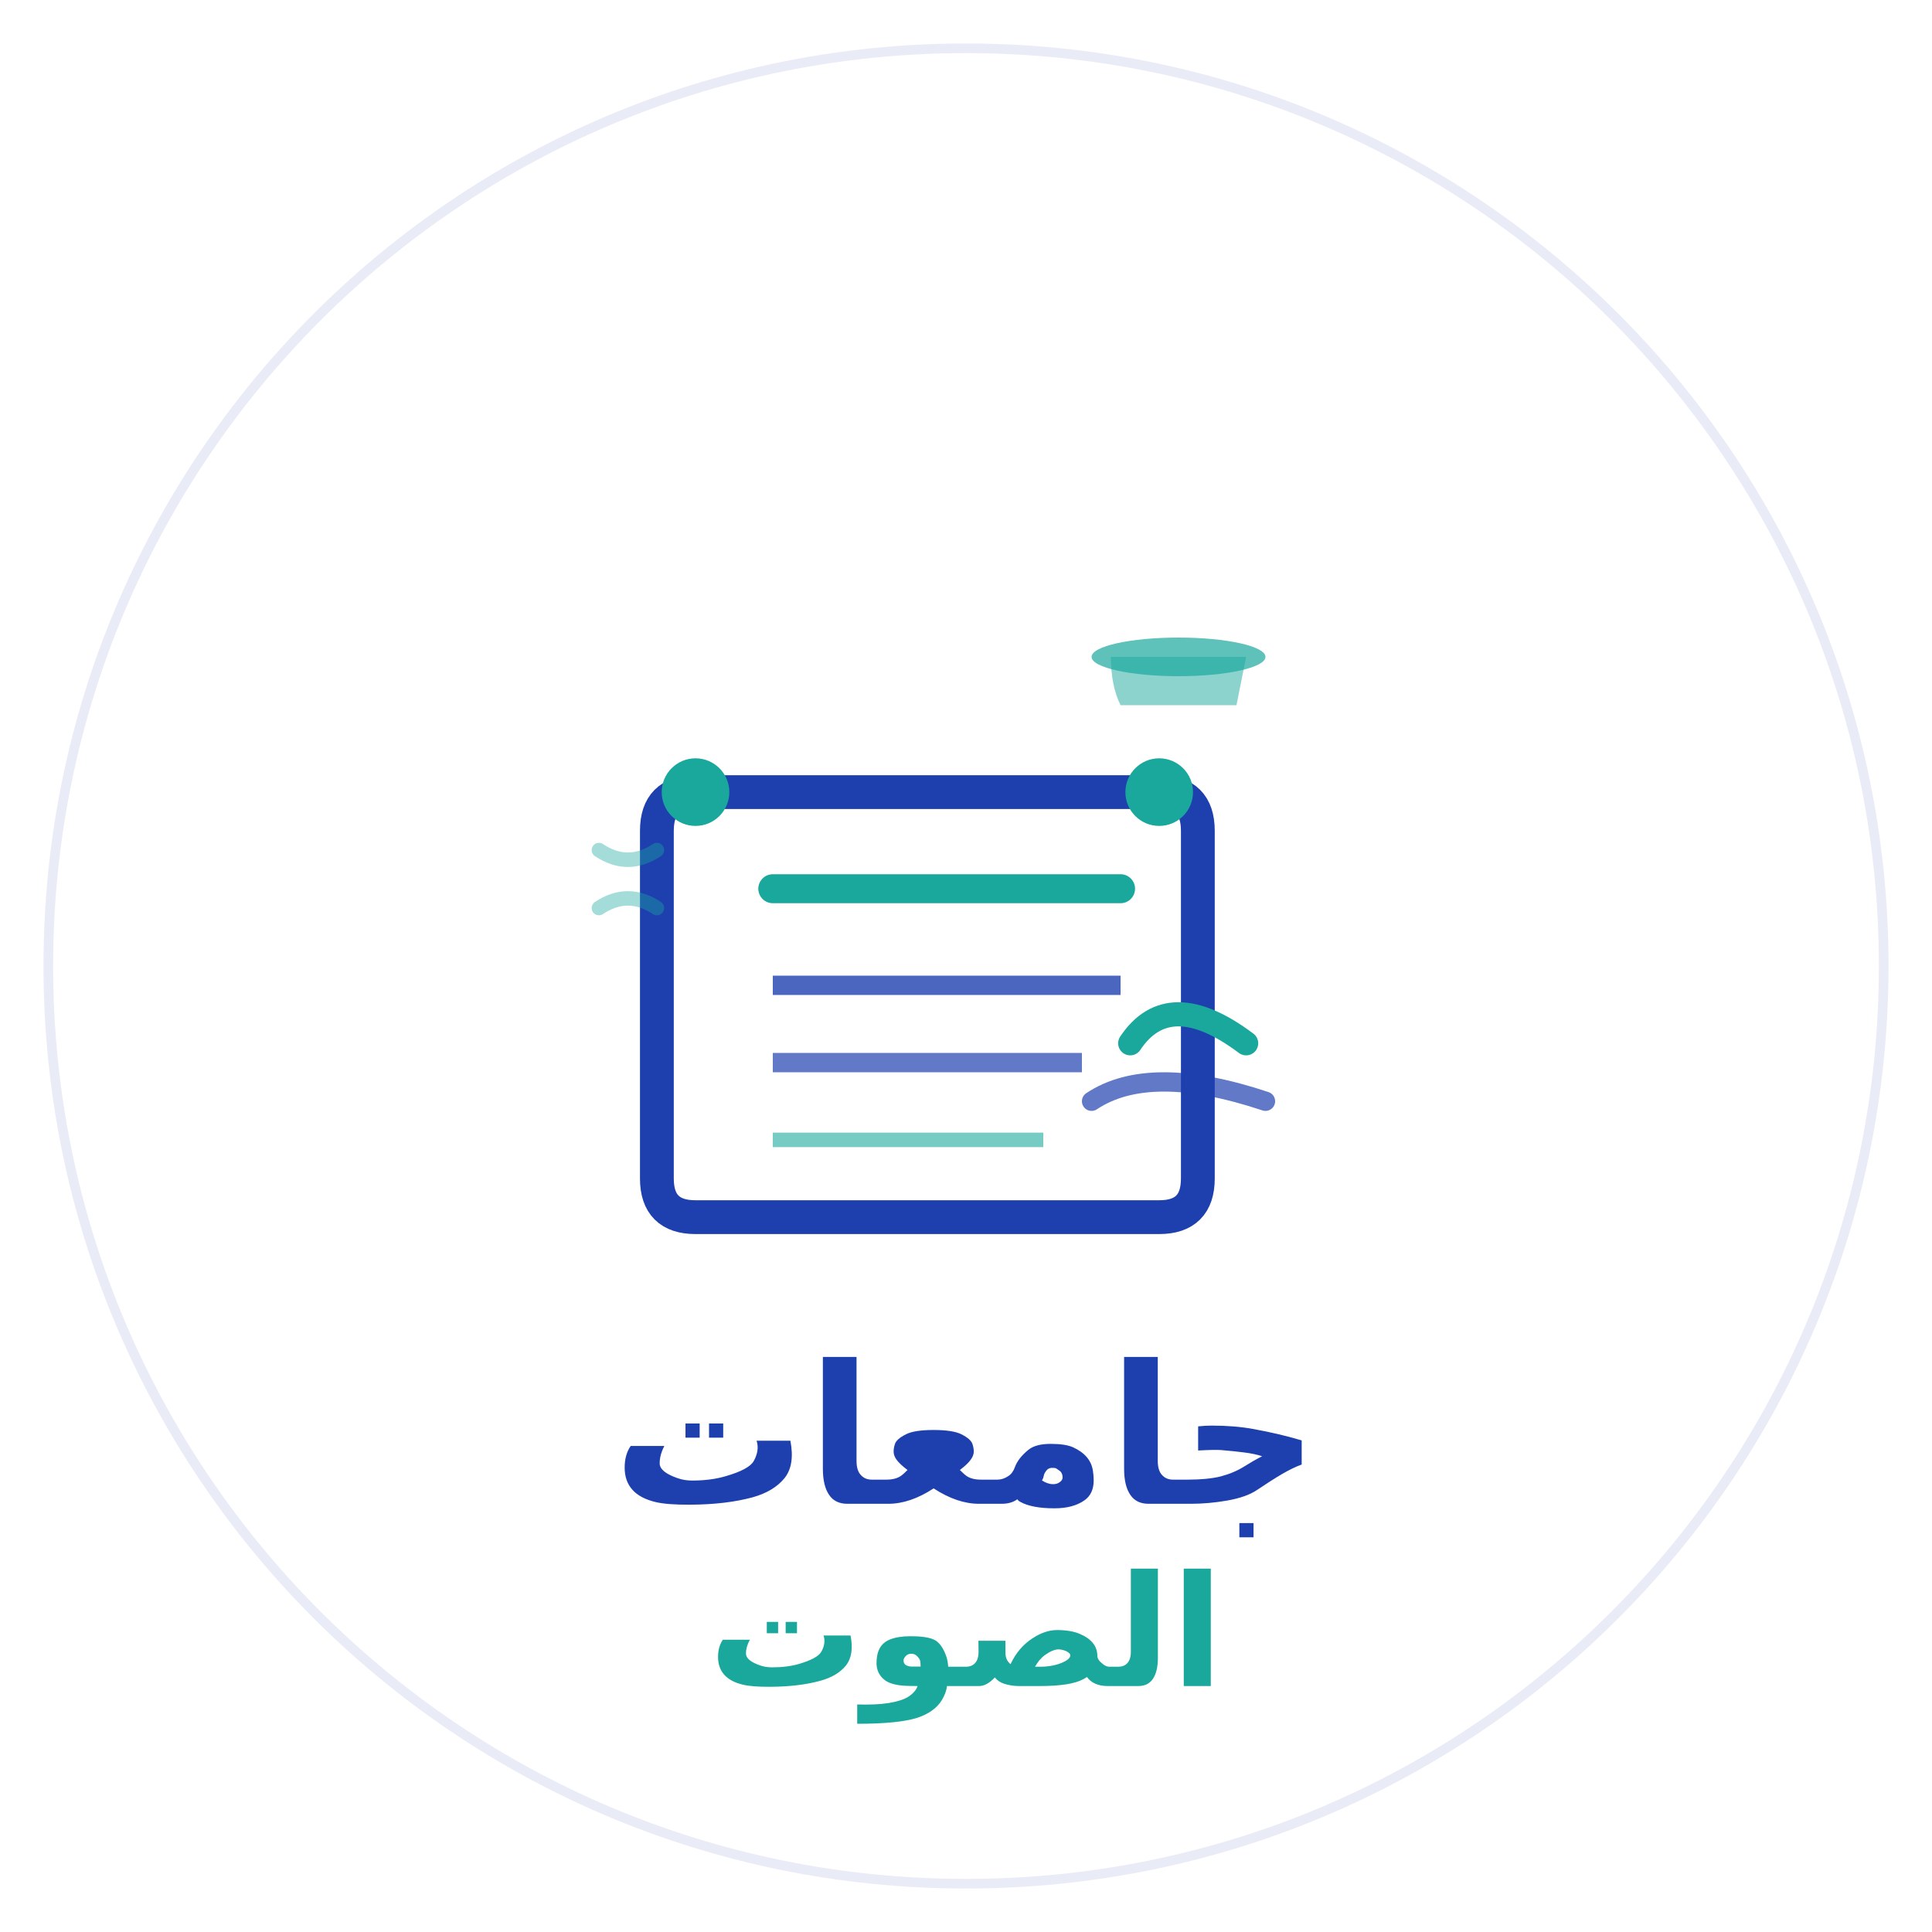
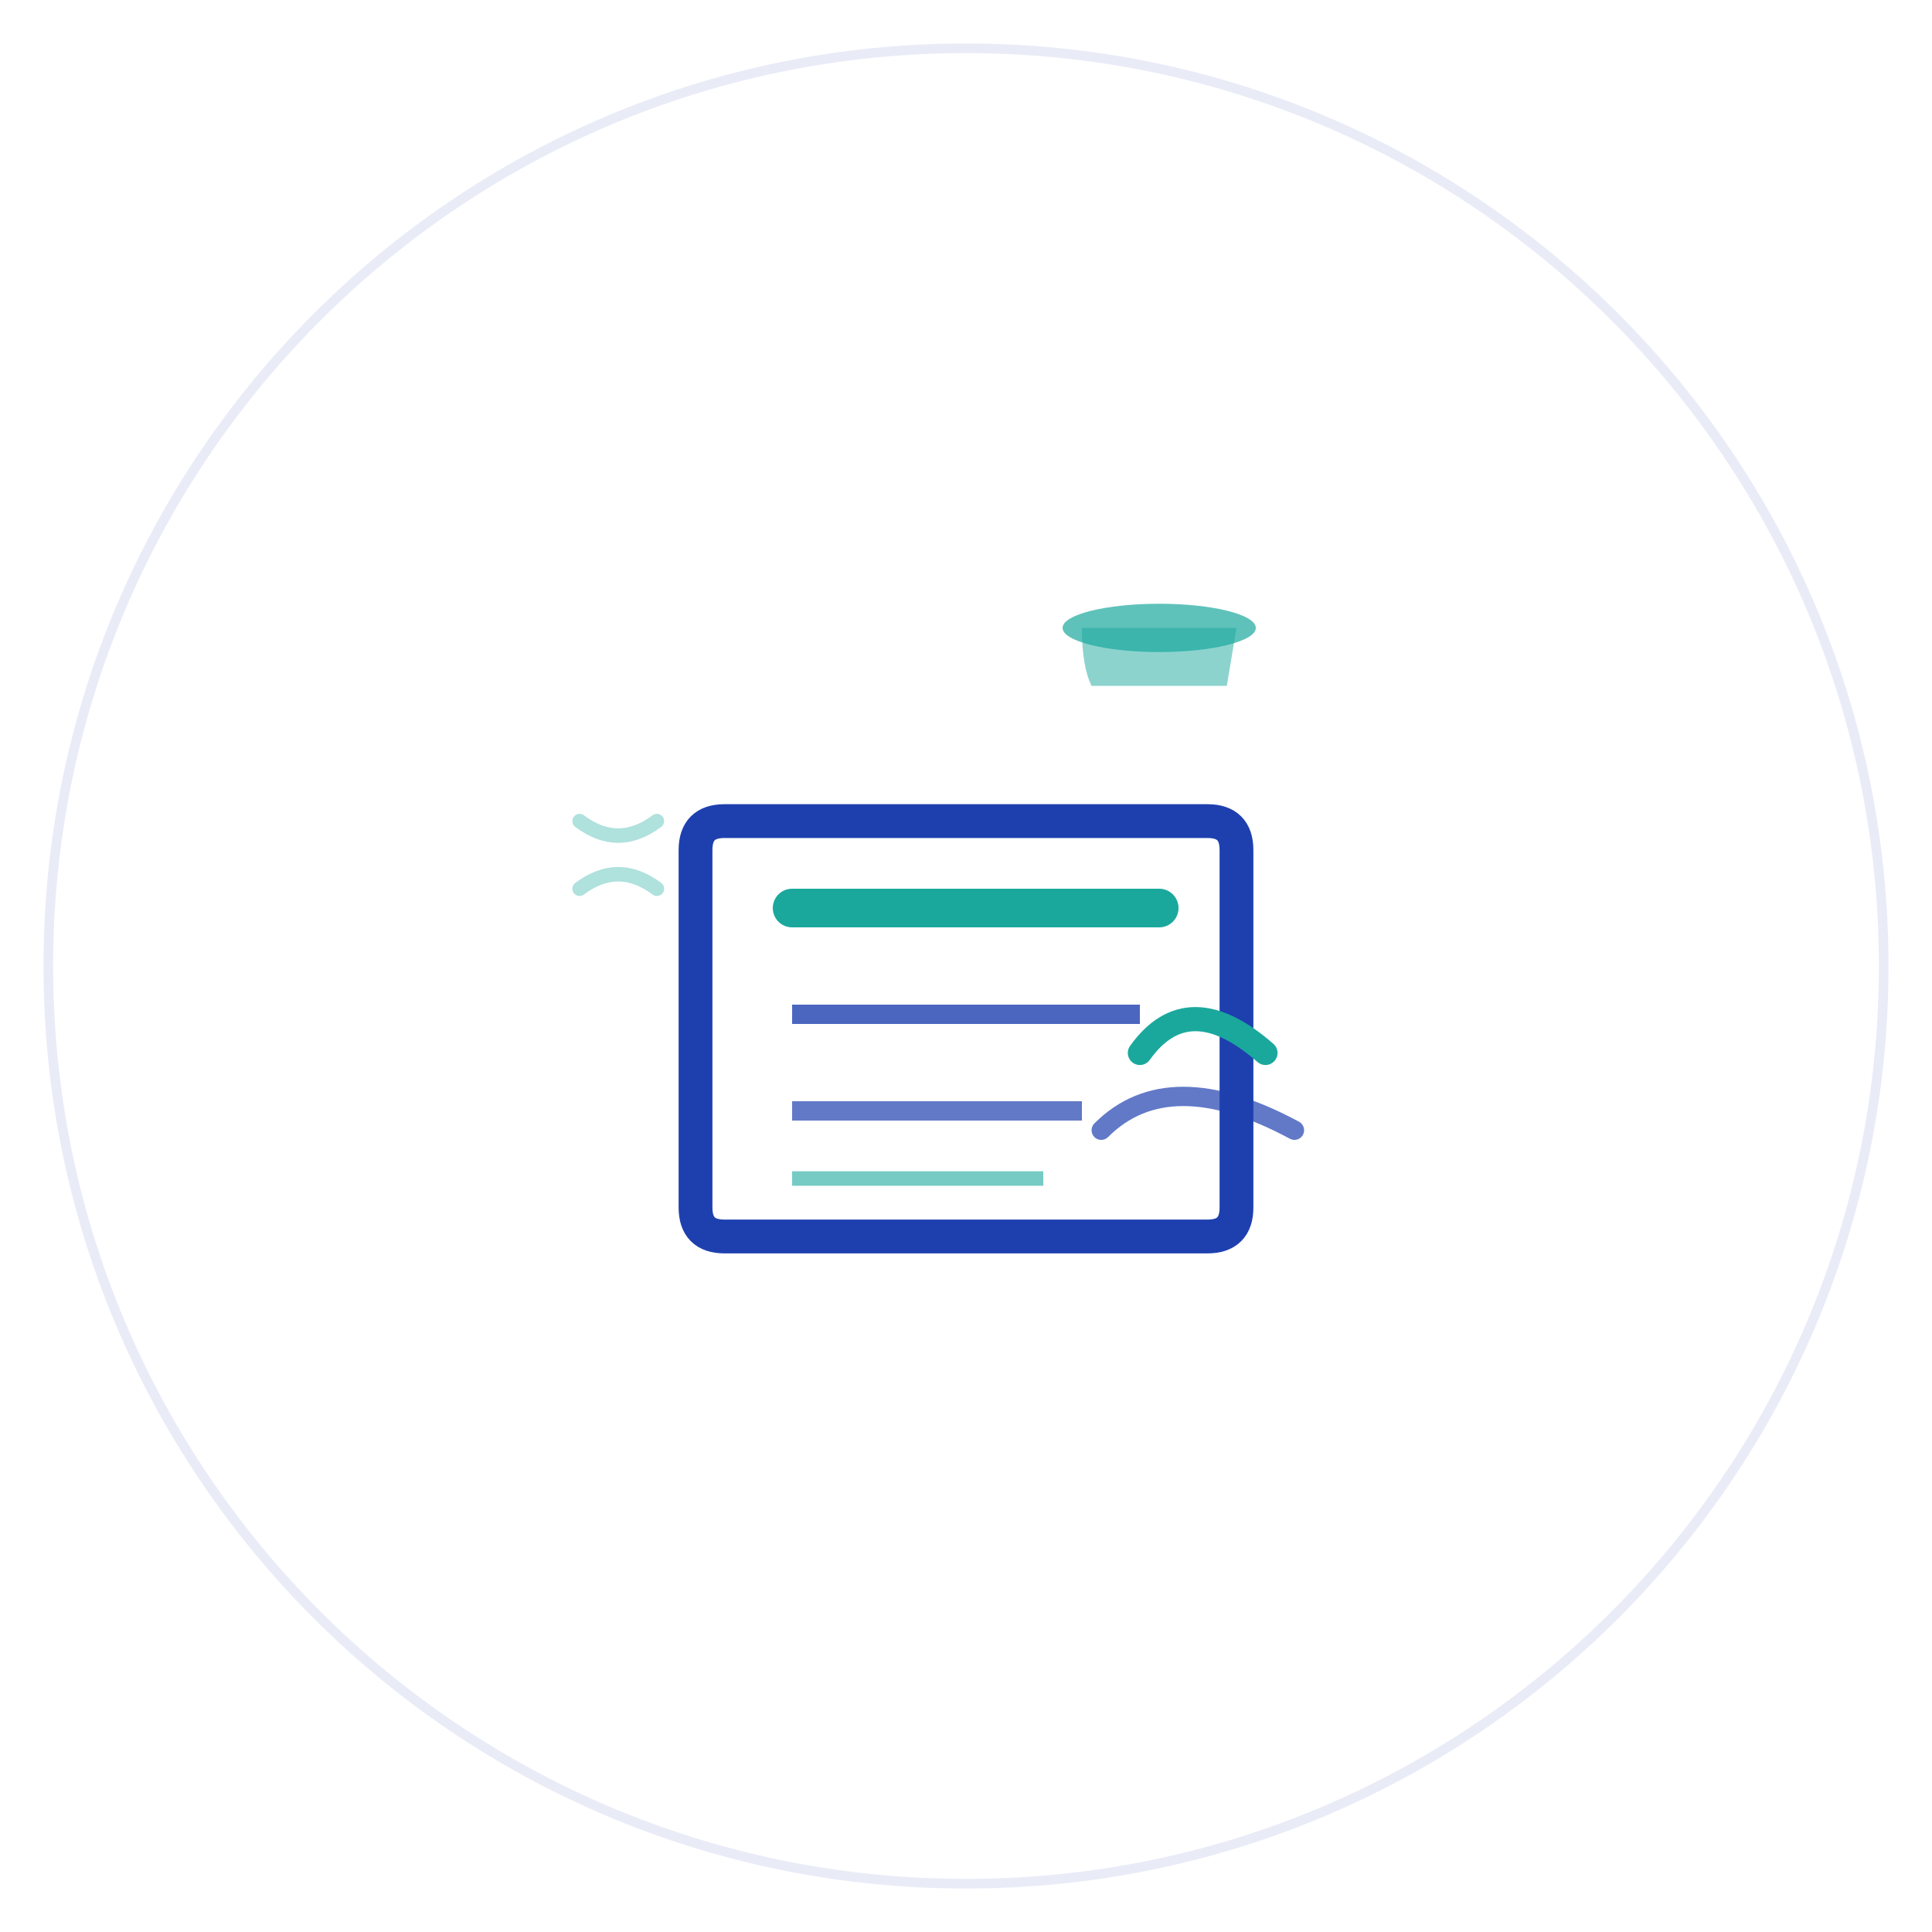
<svg xmlns="http://www.w3.org/2000/svg" viewBox="0 0 200 200" fill="none">
  <circle cx="100" cy="100" r="95" stroke="#1E40AF" stroke-width="1" opacity="0.1" />
  <g transform="translate(100, 100)">
-     <g transform="translate(-28, -18)">
-       <path d="M 0 0 L 48 0 Q 52 0 52 4 L 52 40 Q 52 44 48 44 L 0 44 Q -4 44 -4 40 L -4 4 Q -4 0 0 0" fill="none" stroke="#1E40AF" stroke-width="3.5" />
-       <line x1="8" y1="10" x2="44" y2="10" stroke="#1AA89D" stroke-width="3" stroke-linecap="round" />
-       <line x1="8" y1="20" x2="44" y2="20" stroke="#1E40AF" stroke-width="2" opacity="0.8" />
-       <line x1="8" y1="28" x2="40" y2="28" stroke="#1E40AF" stroke-width="2" opacity="0.7" />
-       <line x1="8" y1="36" x2="36" y2="36" stroke="#1AA89D" stroke-width="1.5" opacity="0.6" />
-       <circle cx="0" cy="0" r="3.5" fill="#1AA89D" />
-       <circle cx="48" cy="0" r="3.5" fill="#1AA89D" />
+     <g transform="translate(-30, -20)">
+       <path d="M 5 5 L 55 5 Q 58 5 58 8 L 58 45 Q 58 48 55 48 L 5 48 Q 2 48 2 45 L 2 8 Q 2 5 5 5" fill="none" stroke="#1E40AF" stroke-width="3.5" stroke-linecap="round" />
+       <line x1="12" y1="14" x2="50" y2="14" stroke="#1AA89D" stroke-width="4" stroke-linecap="round" />
+       <line x1="12" y1="25" x2="48" y2="25" stroke="#1E40AF" stroke-width="2" opacity="0.8" />
+       <line x1="12" y1="35" x2="42" y2="35" stroke="#1E40AF" stroke-width="2" opacity="0.7" />
+       <line x1="12" y1="42" x2="38" y2="42" stroke="#1AA89D" stroke-width="1.5" opacity="0.6" />
    </g>
-     <g transform="translate(22, -32)">
-       <ellipse cx="0" cy="0" rx="9" ry="2" fill="#1AA89D" opacity="0.7" />
-       <path d="M -7 0 L 7 0 L 6 5 L -6 5 Q -7 3 -7 0" fill="#1AA89D" opacity="0.5" />
+     <g transform="translate(20, -35)">
+       <ellipse cx="0" cy="0" rx="10" ry="2.5" fill="#1AA89D" opacity="0.7" />
+       <path d="M -8 0 L 8 0 L 7 6 L -7 6 Q -8 4 -8 0" fill="#1AA89D" opacity="0.5" />
    </g>
-     <g transform="translate(25, 10)">
-       <path d="M -8 -2 Q -4 -8 4 -2" fill="none" stroke="#1AA89D" stroke-width="2.5" stroke-linecap="round" />
-       <path d="M -12 4 Q -6 0 6 4" fill="none" stroke="#1E40AF" stroke-width="2" stroke-linecap="round" opacity="0.7" />
+     <g transform="translate(28, 12)">
+       <path d="M -10 -3 Q -5 -10 3 -3" fill="none" stroke="#1AA89D" stroke-width="2.5" stroke-linecap="round" />
+       <path d="M -14 5 Q -7 -2 6 5" fill="none" stroke="#1E40AF" stroke-width="2" stroke-linecap="round" opacity="0.7" />
    </g>
-     <g opacity="0.4" transform="translate(-38, -12)">
-       <path d="M 0 0 Q 3 2 6 0" fill="none" stroke="#1AA89D" stroke-width="1.5" stroke-linecap="round" />
-       <path d="M 0 6 Q 3 4 6 6" fill="none" stroke="#1AA89D" stroke-width="1.5" stroke-linecap="round" />
+     <g opacity="0.35" transform="translate(-40, -15)">
+       <path d="M 0 0 Q 4 3 8 0" fill="none" stroke="#1AA89D" stroke-width="1.5" stroke-linecap="round" />
+       <path d="M 0 7 Q 4 4 8 7" fill="none" stroke="#1AA89D" stroke-width="1.5" stroke-linecap="round" />
    </g>
-     <text x="0" y="50" font-family="Arial, Helvetica, sans-serif" font-size="20" font-weight="700" fill="#1E40AF" text-anchor="middle" direction="rtl" dominant-baseline="middle">
-       جامعات
-     </text>
-     <text x="0" y="70" font-family="Arial, Helvetica, sans-serif" font-size="16" font-weight="600" fill="#1AA89D" text-anchor="middle" direction="rtl" dominant-baseline="middle">
-       الصوت
-     </text>
  </g>
</svg>
